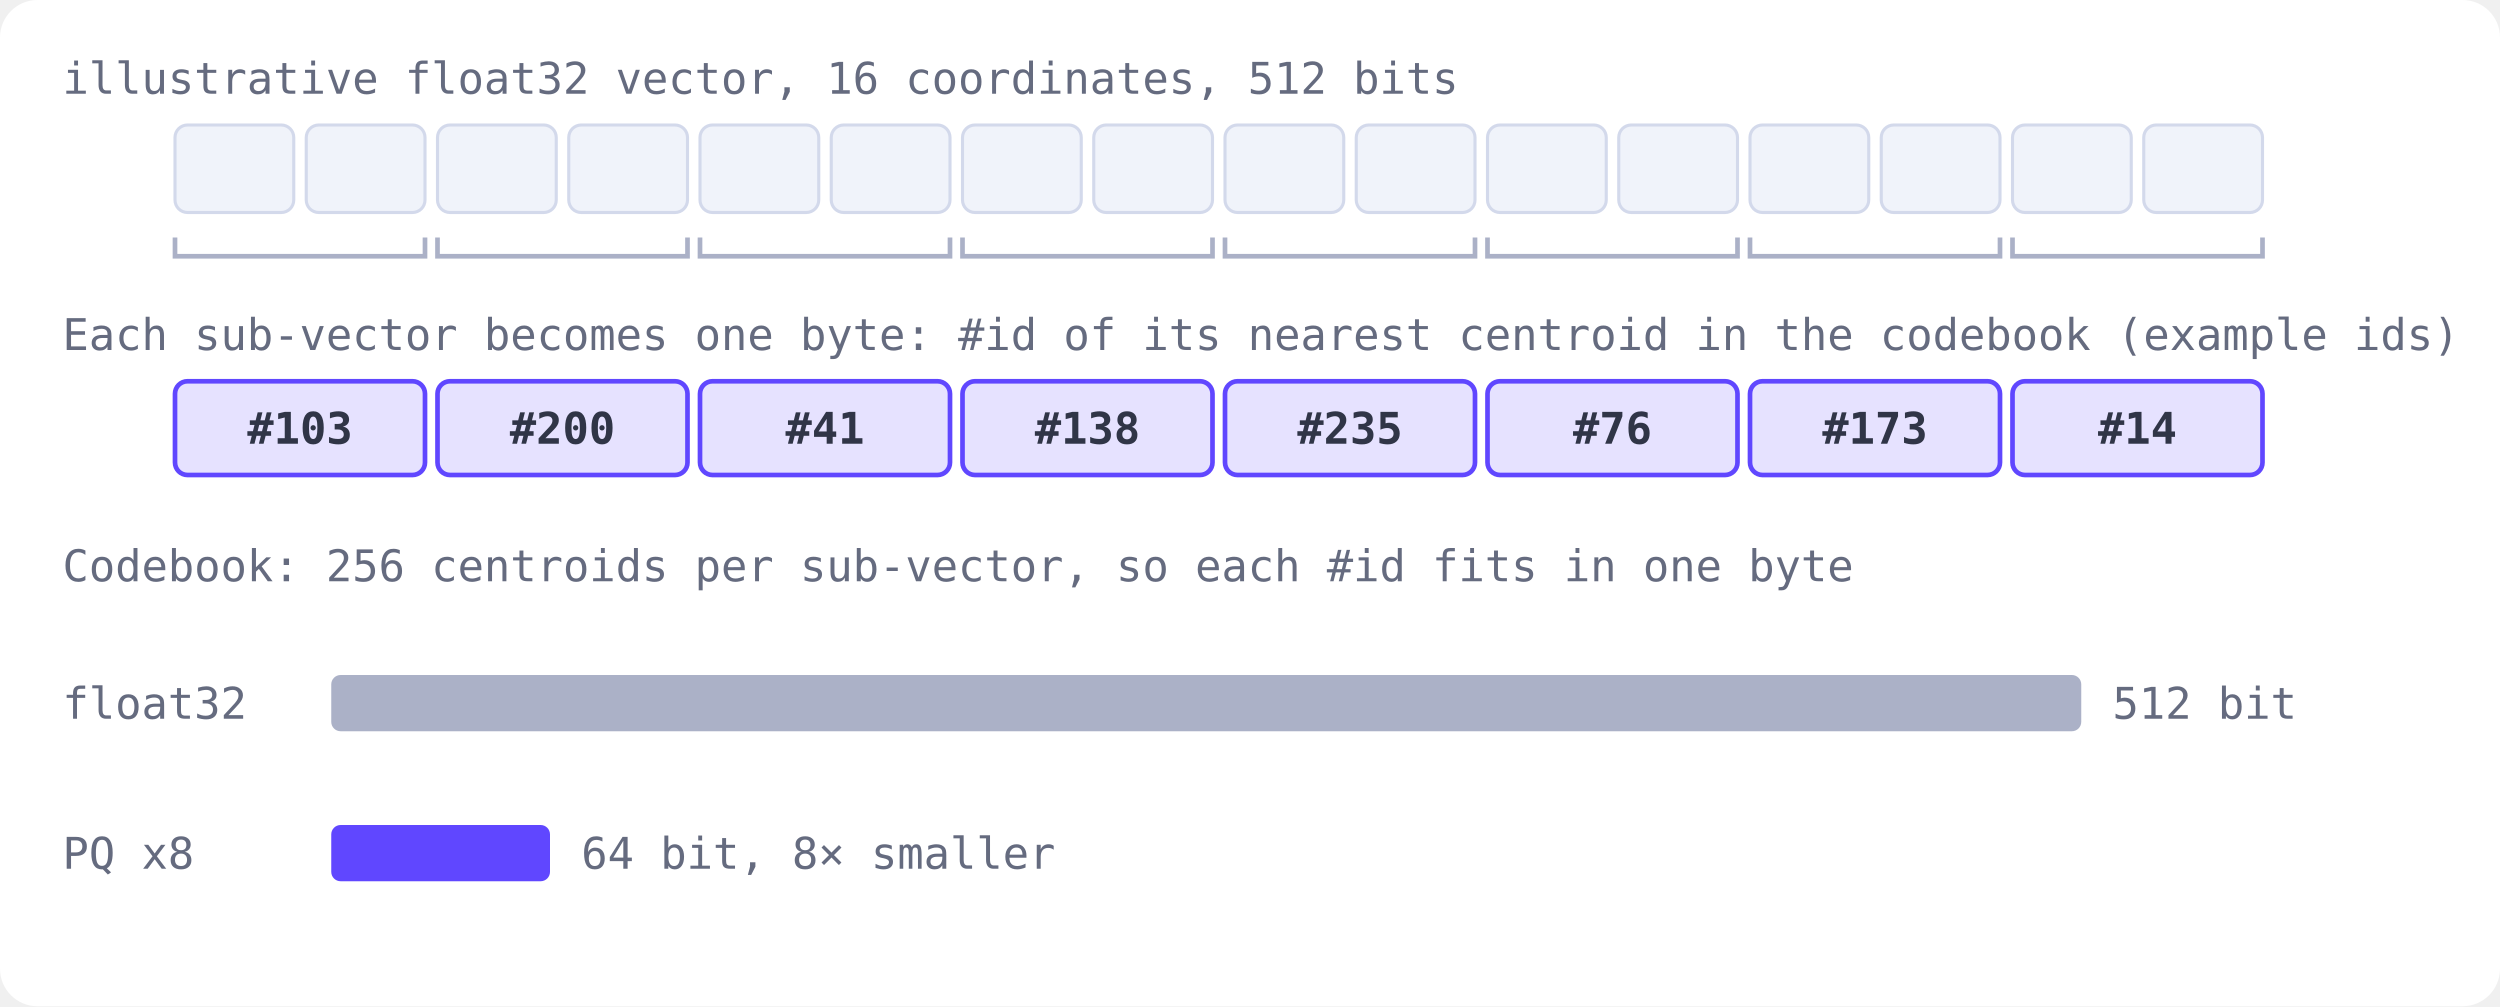
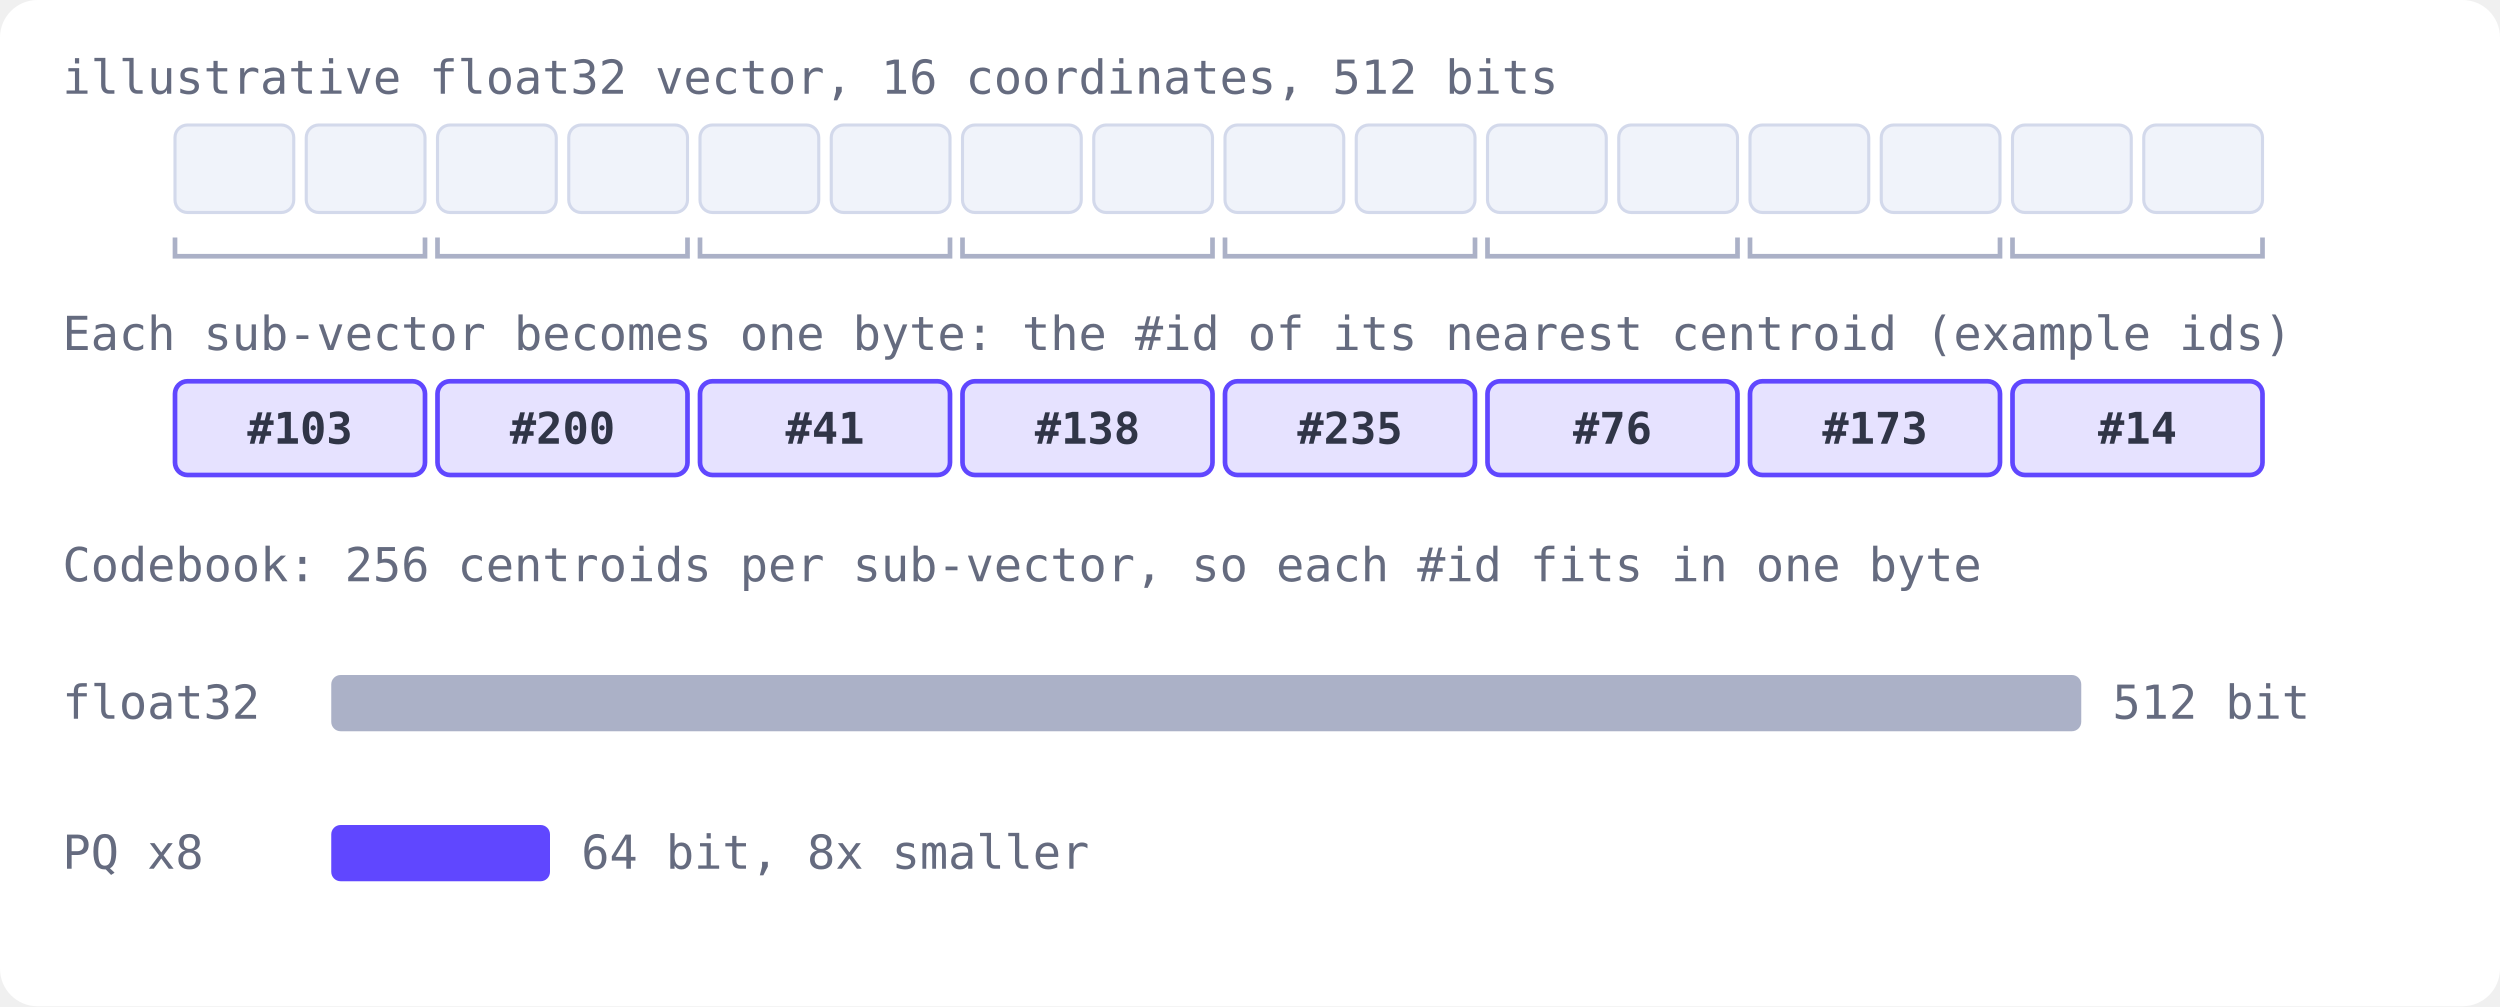
<svg xmlns="http://www.w3.org/2000/svg" viewBox="-20 -16 800 322" width="800" height="322" role="img" aria-labelledby="t d">
  <style>
    
    .qprod { display: block; text-align: left; }
    .qprod .qi-fig { gap: 16px; }
-     .qprod .qprod-h { fill: #656b7f; font-family: 'Geist Mono', ui-monospace, Menlo, monospace; font-size: 14px; }
+     .qprod .qprod-h { fill: #656b7f; font-family: 'Geist Mono', ui-monospace, Menlo, monospace; font-size: 15px; }
    .qprod .qprod-num { fill: #303547; font-family: 'Geist Mono', ui-monospace, Menlo, monospace; font-size: 14px; font-weight: 600; font-variant-numeric: tabular-nums; }
    .qprod .qprod-cell { fill: #f0f3fa; stroke: #d3d9eb; stroke-width: 1; }
    .qprod .qprod-byte { fill: #6047ff; fill-opacity: 0.16; stroke: #6047ff; stroke-width: 1.5; }
    .qprod .qprod-brace { fill: none; stroke: #abb1c7; stroke-width: 1.5; }
    .qprod .qprod-bar { fill: #6047ff; }
    .qprod .qprod-bar.is-full { fill: #abb1c7; }
    
    .qi-axis { stroke: #abb1c7; stroke-width: 1.5; }
  </style>
  <rect x="-20" y="-16" width="800" height="322" fill="#FFFFFF" rx="12" />
  <g class="qprod">
    <text class="qprod-h" x="0" y="14">illustrative float32 vector, 16 coordinates, 512 bits</text>
    <rect class="qprod-cell" x="36" y="24" width="38" height="28" rx="4" />
    <rect class="qprod-cell" x="78" y="24" width="38" height="28" rx="4" />
    <rect class="qprod-cell" x="120" y="24" width="38" height="28" rx="4" />
    <rect class="qprod-cell" x="162" y="24" width="38" height="28" rx="4" />
    <rect class="qprod-cell" x="204" y="24" width="38" height="28" rx="4" />
    <rect class="qprod-cell" x="246" y="24" width="38" height="28" rx="4" />
    <rect class="qprod-cell" x="288" y="24" width="38" height="28" rx="4" />
    <rect class="qprod-cell" x="330" y="24" width="38" height="28" rx="4" />
    <rect class="qprod-cell" x="372" y="24" width="38" height="28" rx="4" />
    <rect class="qprod-cell" x="414" y="24" width="38" height="28" rx="4" />
    <rect class="qprod-cell" x="456" y="24" width="38" height="28" rx="4" />
    <rect class="qprod-cell" x="498" y="24" width="38" height="28" rx="4" />
    <rect class="qprod-cell" x="540" y="24" width="38" height="28" rx="4" />
    <rect class="qprod-cell" x="582" y="24" width="38" height="28" rx="4" />
    <rect class="qprod-cell" x="624" y="24" width="38" height="28" rx="4" />
    <rect class="qprod-cell" x="666" y="24" width="38" height="28" rx="4" />
-     <text class="qprod-h" x="0" y="96">Each sub-vector becomes one byte: #id of its nearest centroid in the codebook (example ids)</text>
+     <text class="qprod-h" x="0" y="96">Each sub-vector becomes one byte: the #id of its nearest centroid (example ids)</text>
    <path class="qprod-brace" d="M36 60 v6 h80 v-6" />
    <rect class="qprod-byte" x="36" y="106" width="80" height="30" rx="4" />
    <text class="qprod-num" x="76" y="126" text-anchor="middle">#103</text>
    <path class="qprod-brace" d="M120 60 v6 h80 v-6" />
    <rect class="qprod-byte" x="120" y="106" width="80" height="30" rx="4" />
    <text class="qprod-num" x="160" y="126" text-anchor="middle">#200</text>
    <path class="qprod-brace" d="M204 60 v6 h80 v-6" />
    <rect class="qprod-byte" x="204" y="106" width="80" height="30" rx="4" />
    <text class="qprod-num" x="244" y="126" text-anchor="middle">#41</text>
    <path class="qprod-brace" d="M288 60 v6 h80 v-6" />
    <rect class="qprod-byte" x="288" y="106" width="80" height="30" rx="4" />
    <text class="qprod-num" x="328" y="126" text-anchor="middle">#138</text>
    <path class="qprod-brace" d="M372 60 v6 h80 v-6" />
    <rect class="qprod-byte" x="372" y="106" width="80" height="30" rx="4" />
    <text class="qprod-num" x="412" y="126" text-anchor="middle">#235</text>
    <path class="qprod-brace" d="M456 60 v6 h80 v-6" />
    <rect class="qprod-byte" x="456" y="106" width="80" height="30" rx="4" />
    <text class="qprod-num" x="496" y="126" text-anchor="middle">#76</text>
    <path class="qprod-brace" d="M540 60 v6 h80 v-6" />
    <rect class="qprod-byte" x="540" y="106" width="80" height="30" rx="4" />
    <text class="qprod-num" x="580" y="126" text-anchor="middle">#173</text>
    <path class="qprod-brace" d="M624 60 v6 h80 v-6" />
    <rect class="qprod-byte" x="624" y="106" width="80" height="30" rx="4" />
    <text class="qprod-num" x="664" y="126" text-anchor="middle">#14</text>
    <text class="qprod-h" x="0" y="170">Codebook: 256 centroids per sub-vector, so each #id fits in one byte</text>
    <text class="qprod-h" x="0" y="214">float32</text>
    <rect class="qprod-bar is-full" x="86" y="200" width="560" height="18" rx="3" />
    <text class="qprod-h" x="656" y="214">512 bit</text>
    <text class="qprod-h" x="0" y="262">PQ x8</text>
    <rect class="qprod-bar" x="86" y="248" width="70" height="18" rx="3" />
-     <text class="qprod-h" x="166" y="262">64 bit, 8× smaller</text>
+     <text class="qprod-h" x="166" y="262">64 bit, 8x smaller</text>
  </g>
</svg>
